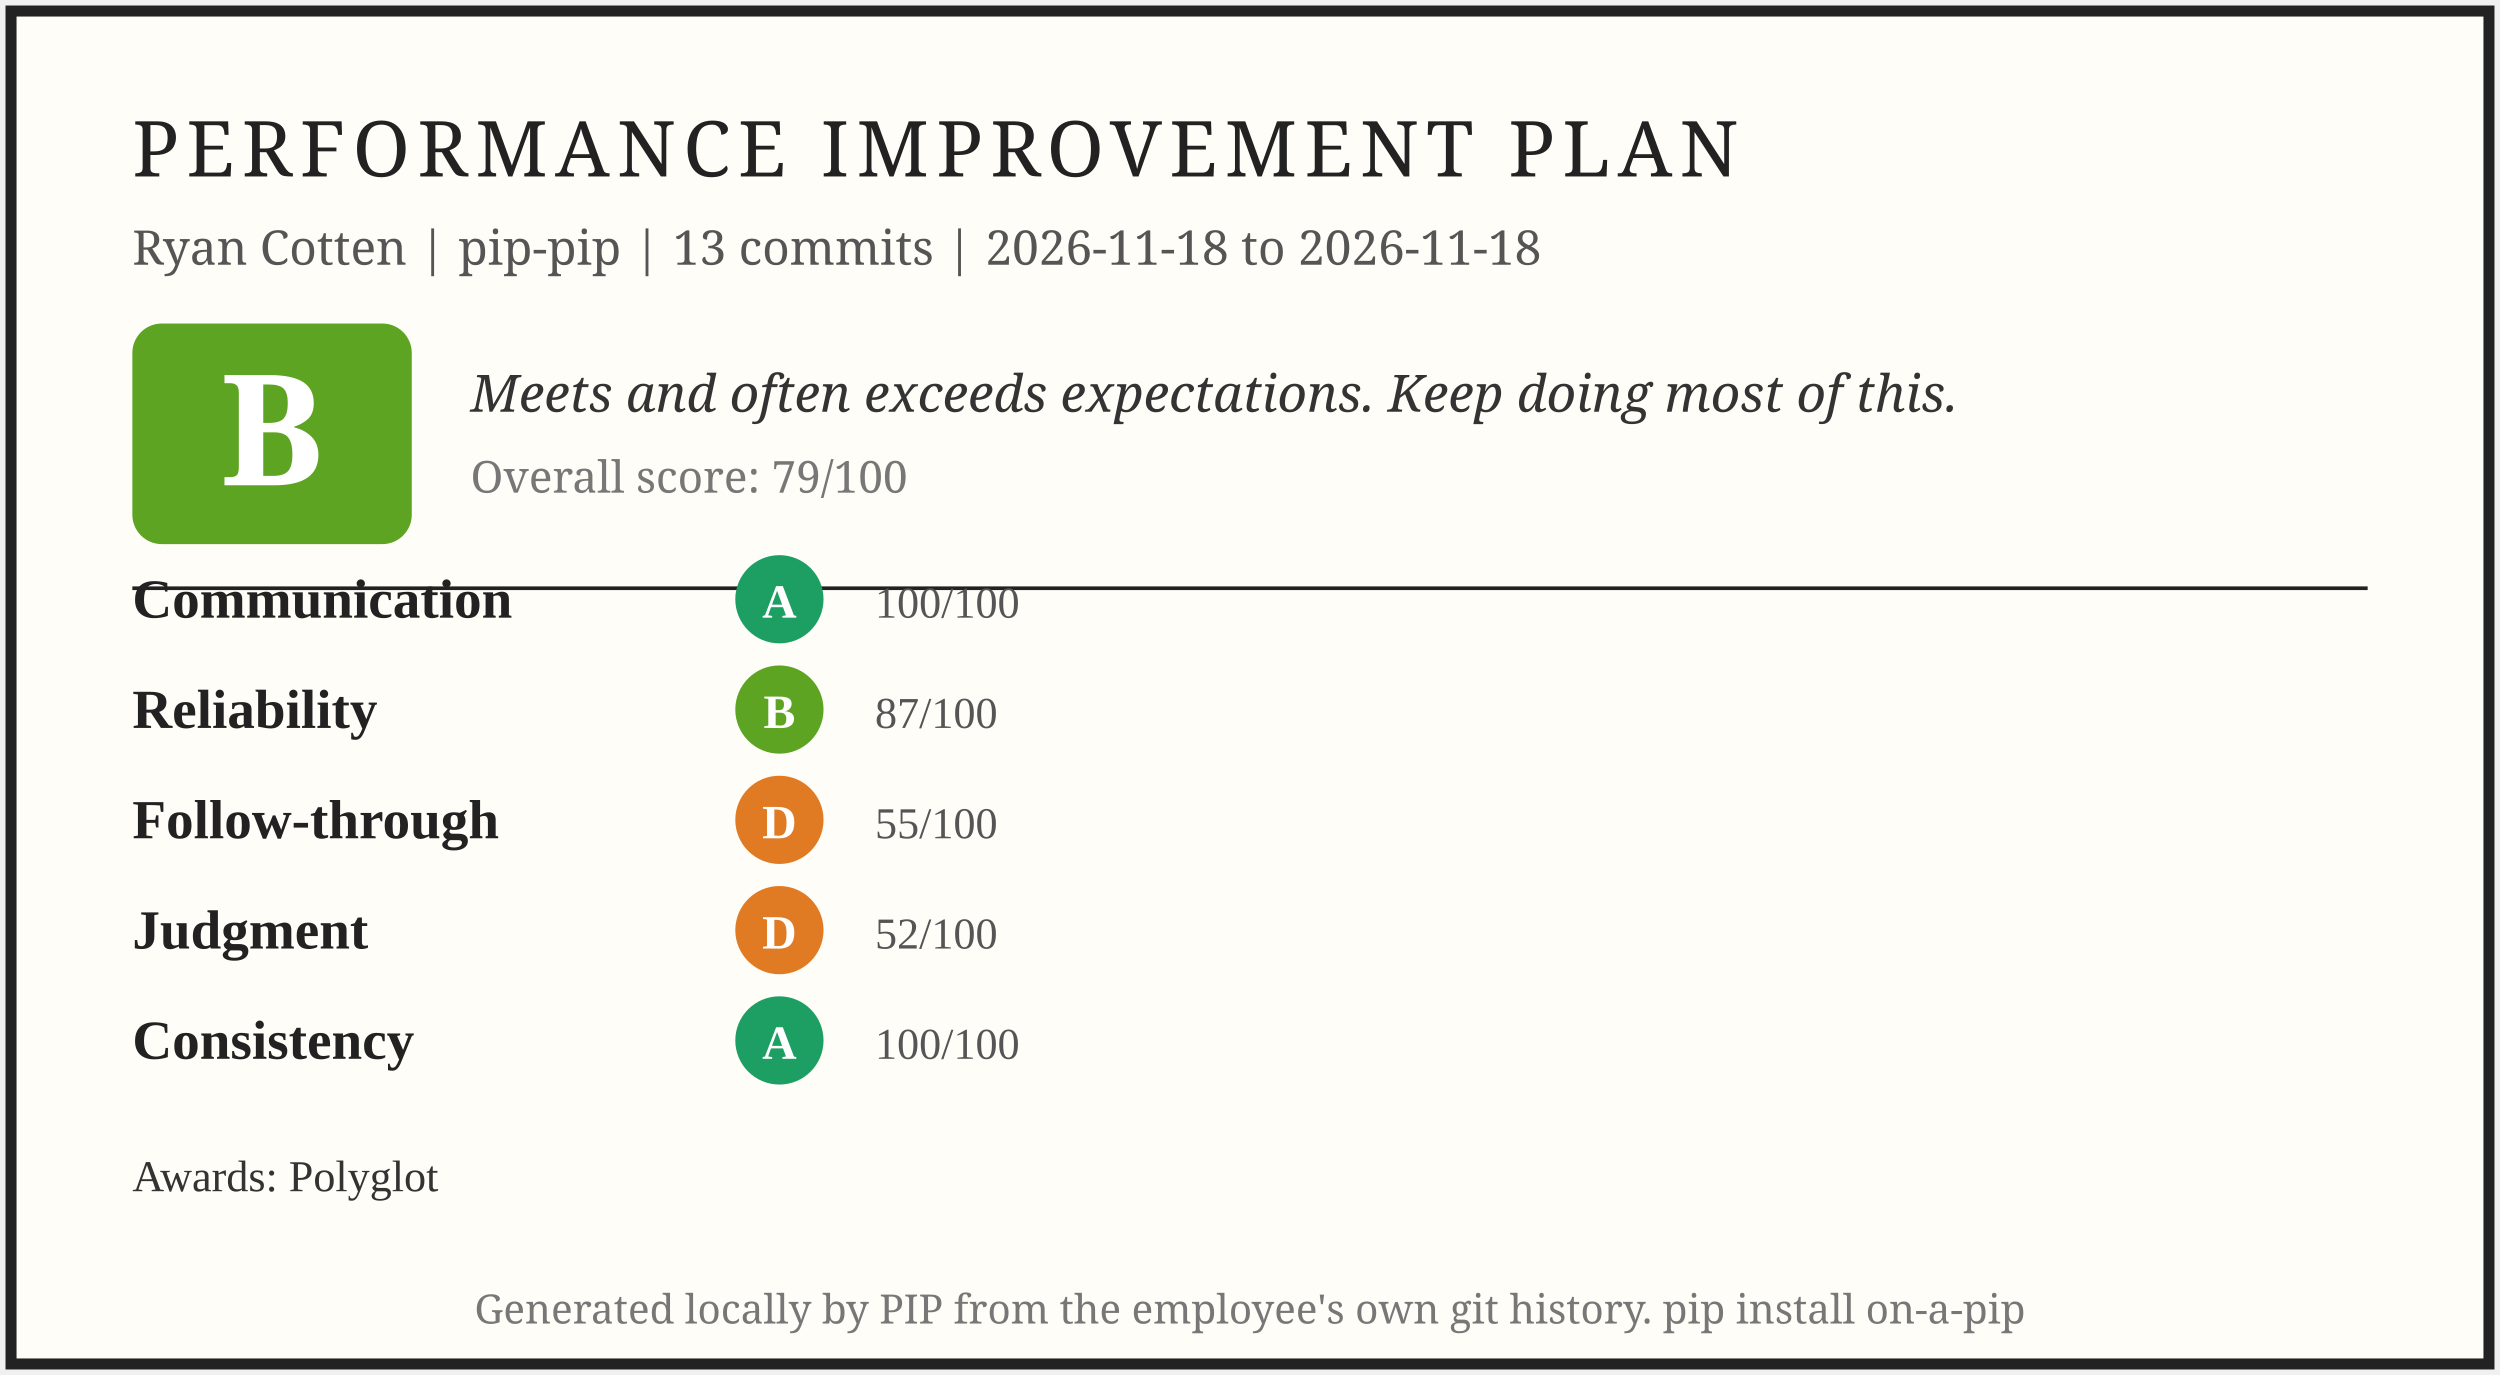
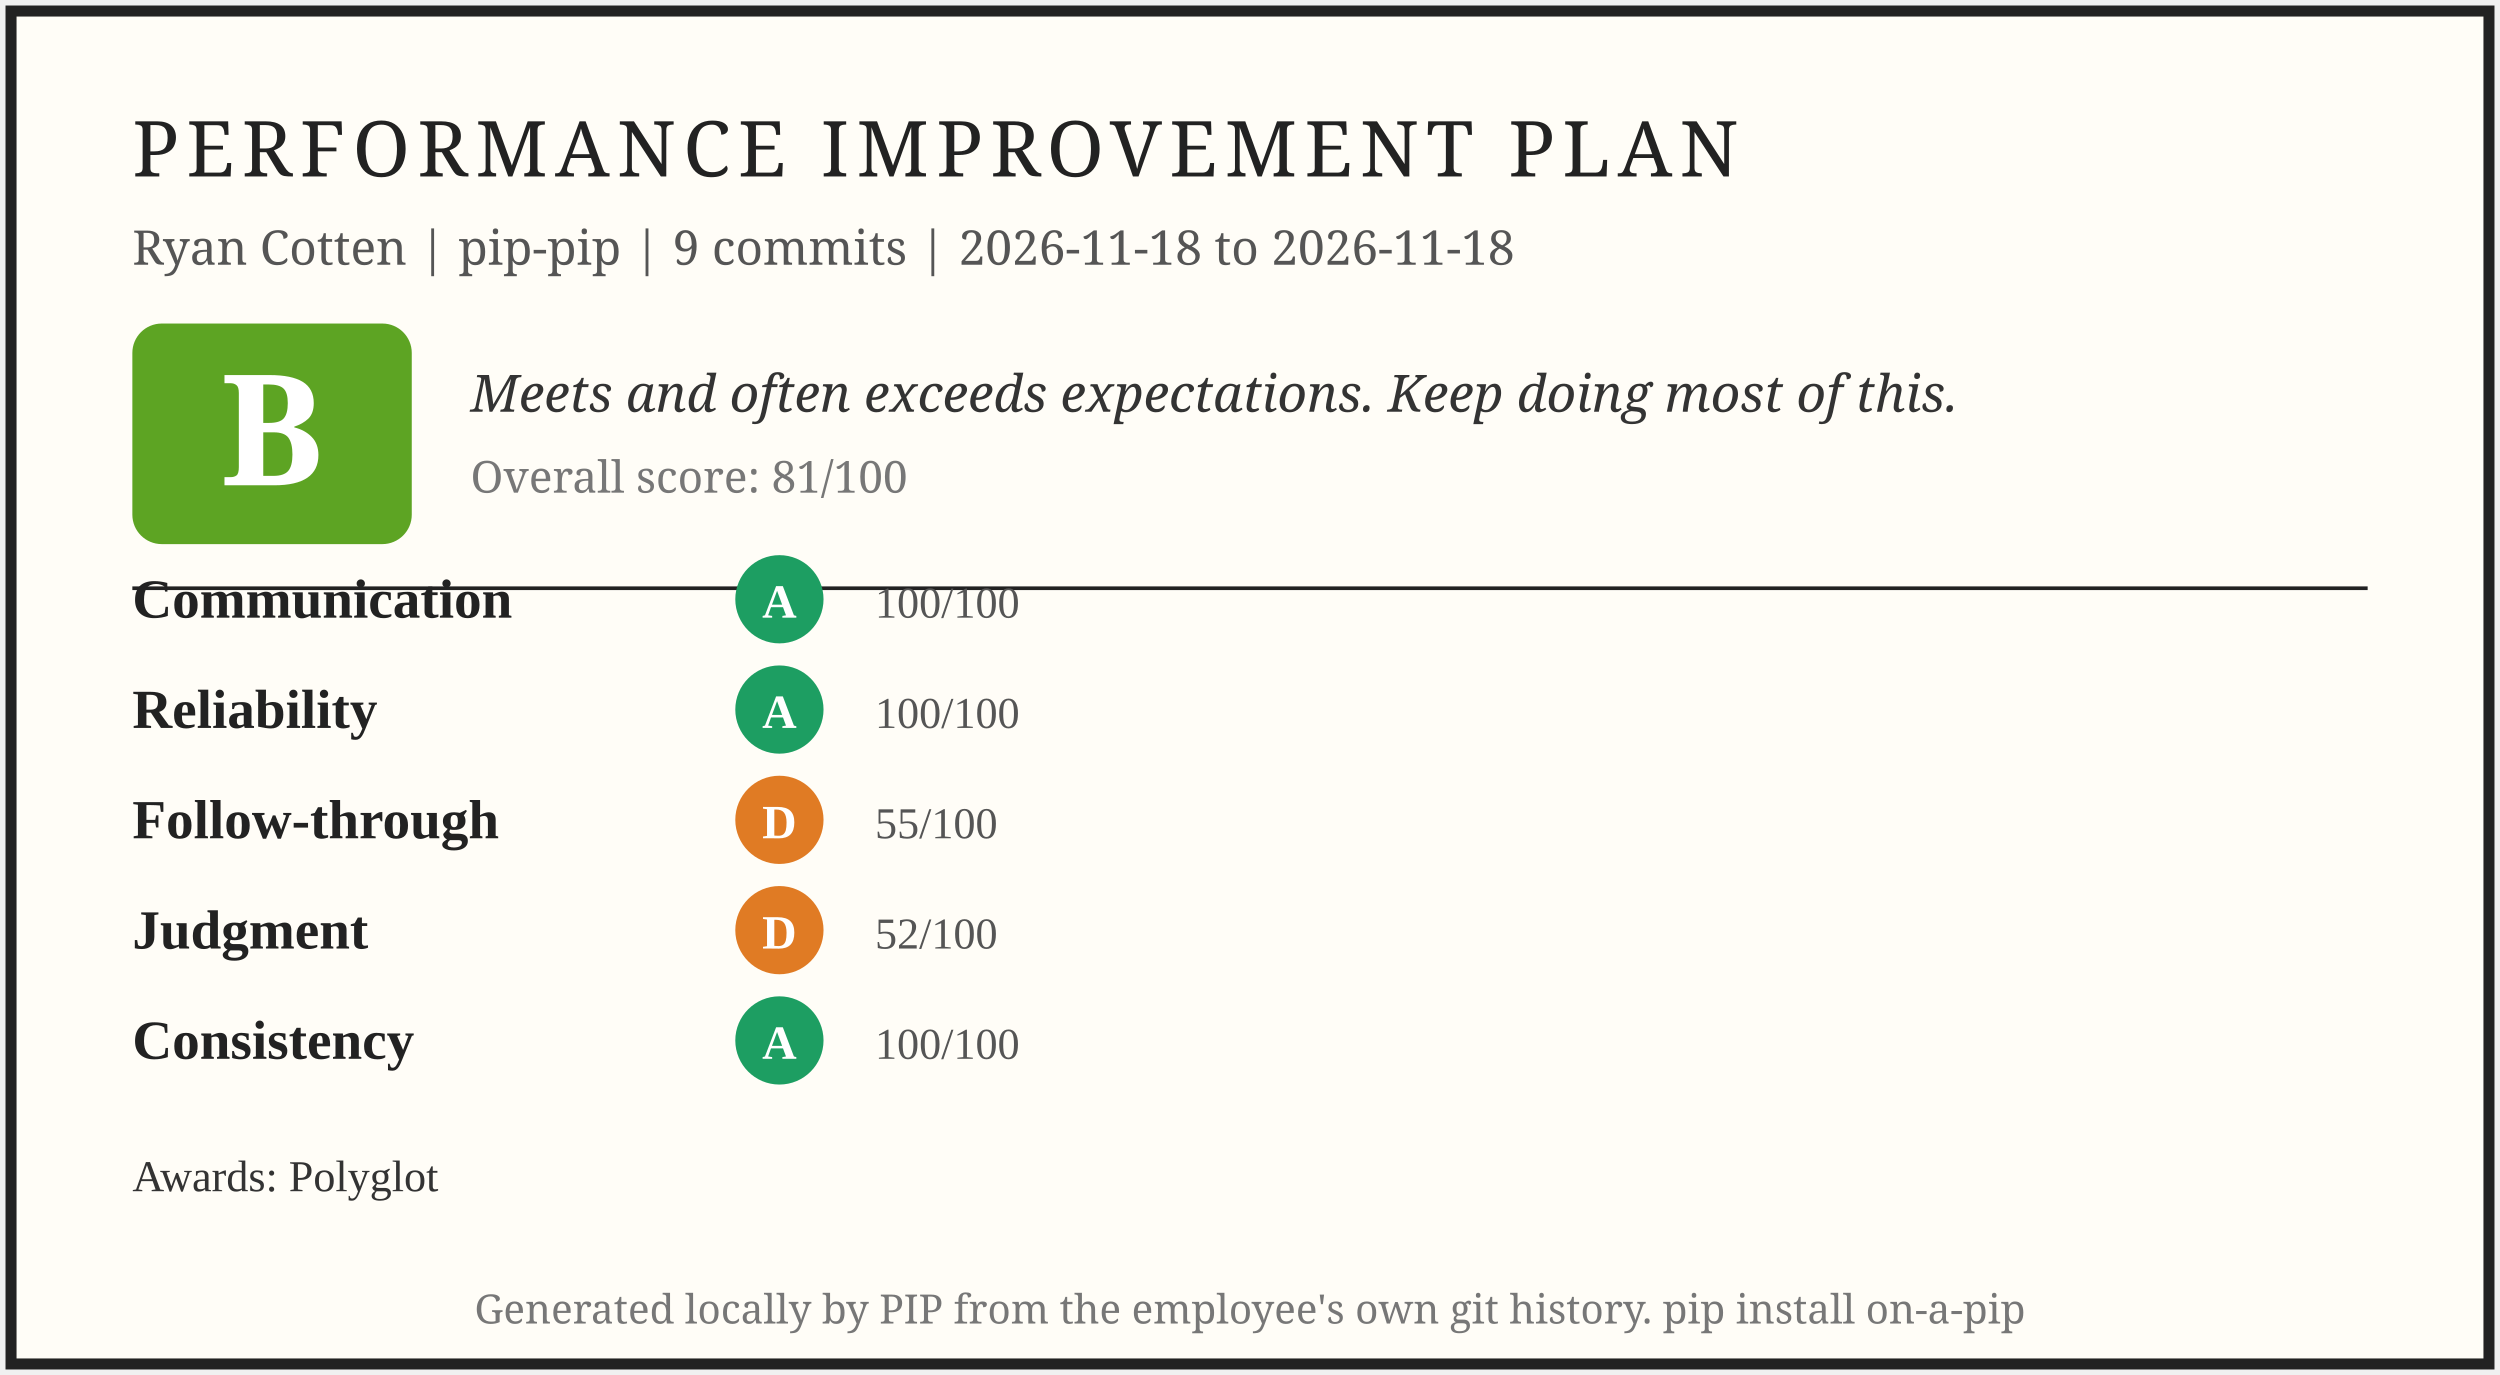
<svg xmlns="http://www.w3.org/2000/svg" width="680" height="374" viewBox="0 0 680 374" role="img" aria-label="PIP report card for Ryan Cotten">
  <rect x="3" y="3" width="674" height="368" fill="#fffdf7" stroke="#222" stroke-width="3" />
  <text x="36" y="48" font-family="Georgia, serif" font-size="21" letter-spacing="2" fill="#222">PERFORMANCE IMPROVEMENT PLAN</text>
-   <text x="36" y="72" font-family="Georgia, serif" font-size="13" fill="#555">Ryan Cotten | pip-pip | 13 commits | 2026-11-18 to 2026-11-18</text>
+   <text x="36" y="72" font-family="Georgia, serif" font-size="13" fill="#555">Ryan Cotten | pip-pip | 9 commits | 2026-11-18 to 2026-11-18</text>
  <rect x="36" y="88" width="76" height="60" rx="8" fill="#5da423" />
  <text x="74" y="132" font-family="Georgia, serif" font-size="42" font-weight="bold" fill="#fff" text-anchor="middle">B</text>
  <text x="128" y="112" font-family="Georgia, serif" font-size="14" font-style="italic" fill="#333">Meets and often exceeds expectations. Keep doing most of this.</text>
-   <text x="128" y="134" font-family="Georgia, serif" font-size="12" fill="#777">Overall score: 79/100</text>
+   <text x="128" y="134" font-family="Georgia, serif" font-size="12" fill="#777">Overall score: 81/100</text>
  <line x1="36" y1="160" x2="644" y2="160" stroke="#222" stroke-width="1" />
  <text x="36" y="168" font-size="15" font-weight="bold" fill="#222">Communication</text>
  <circle cx="212" cy="163" r="12" fill="#1d9e62" />
  <text x="212" y="168" font-size="13" font-weight="bold" fill="#fff" text-anchor="middle">A</text>
  <text x="238" y="168" font-size="12" fill="#555">100/100</text>
  <text x="36" y="198" font-size="15" font-weight="bold" fill="#222">Reliability</text>
-   <circle cx="212" cy="193" r="12" fill="#5da423" />
-   <text x="212" y="198" font-size="13" font-weight="bold" fill="#fff" text-anchor="middle">B</text>
-   <text x="238" y="198" font-size="12" fill="#555">87/100</text>
+   <circle cx="212" cy="193" r="12" fill="#1d9e62" />
+   <text x="212" y="198" font-size="13" font-weight="bold" fill="#fff" text-anchor="middle">A</text>
+   <text x="238" y="198" font-size="12" fill="#555">100/100</text>
  <text x="36" y="228" font-size="15" font-weight="bold" fill="#222">Follow-through</text>
  <circle cx="212" cy="223" r="12" fill="#e07b24" />
  <text x="212" y="228" font-size="13" font-weight="bold" fill="#fff" text-anchor="middle">D</text>
  <text x="238" y="228" font-size="12" fill="#555">55/100</text>
  <text x="36" y="258" font-size="15" font-weight="bold" fill="#222">Judgment</text>
  <circle cx="212" cy="253" r="12" fill="#e07b24" />
  <text x="212" y="258" font-size="13" font-weight="bold" fill="#fff" text-anchor="middle">D</text>
  <text x="238" y="258" font-size="12" fill="#555">52/100</text>
  <text x="36" y="288" font-size="15" font-weight="bold" fill="#222">Consistency</text>
  <circle cx="212" cy="283" r="12" fill="#1d9e62" />
  <text x="212" y="288" font-size="13" font-weight="bold" fill="#fff" text-anchor="middle">A</text>
  <text x="238" y="288" font-size="12" fill="#555">100/100</text>
  <text x="36" y="324" font-size="12" fill="#333">Awards: Polyglot</text>
  <text x="340" y="360" font-family="Georgia, serif" font-size="11" fill="#777" text-anchor="middle">Generated locally by PIP from the employee's own git history. pip install on-a-pip</text>
</svg>
